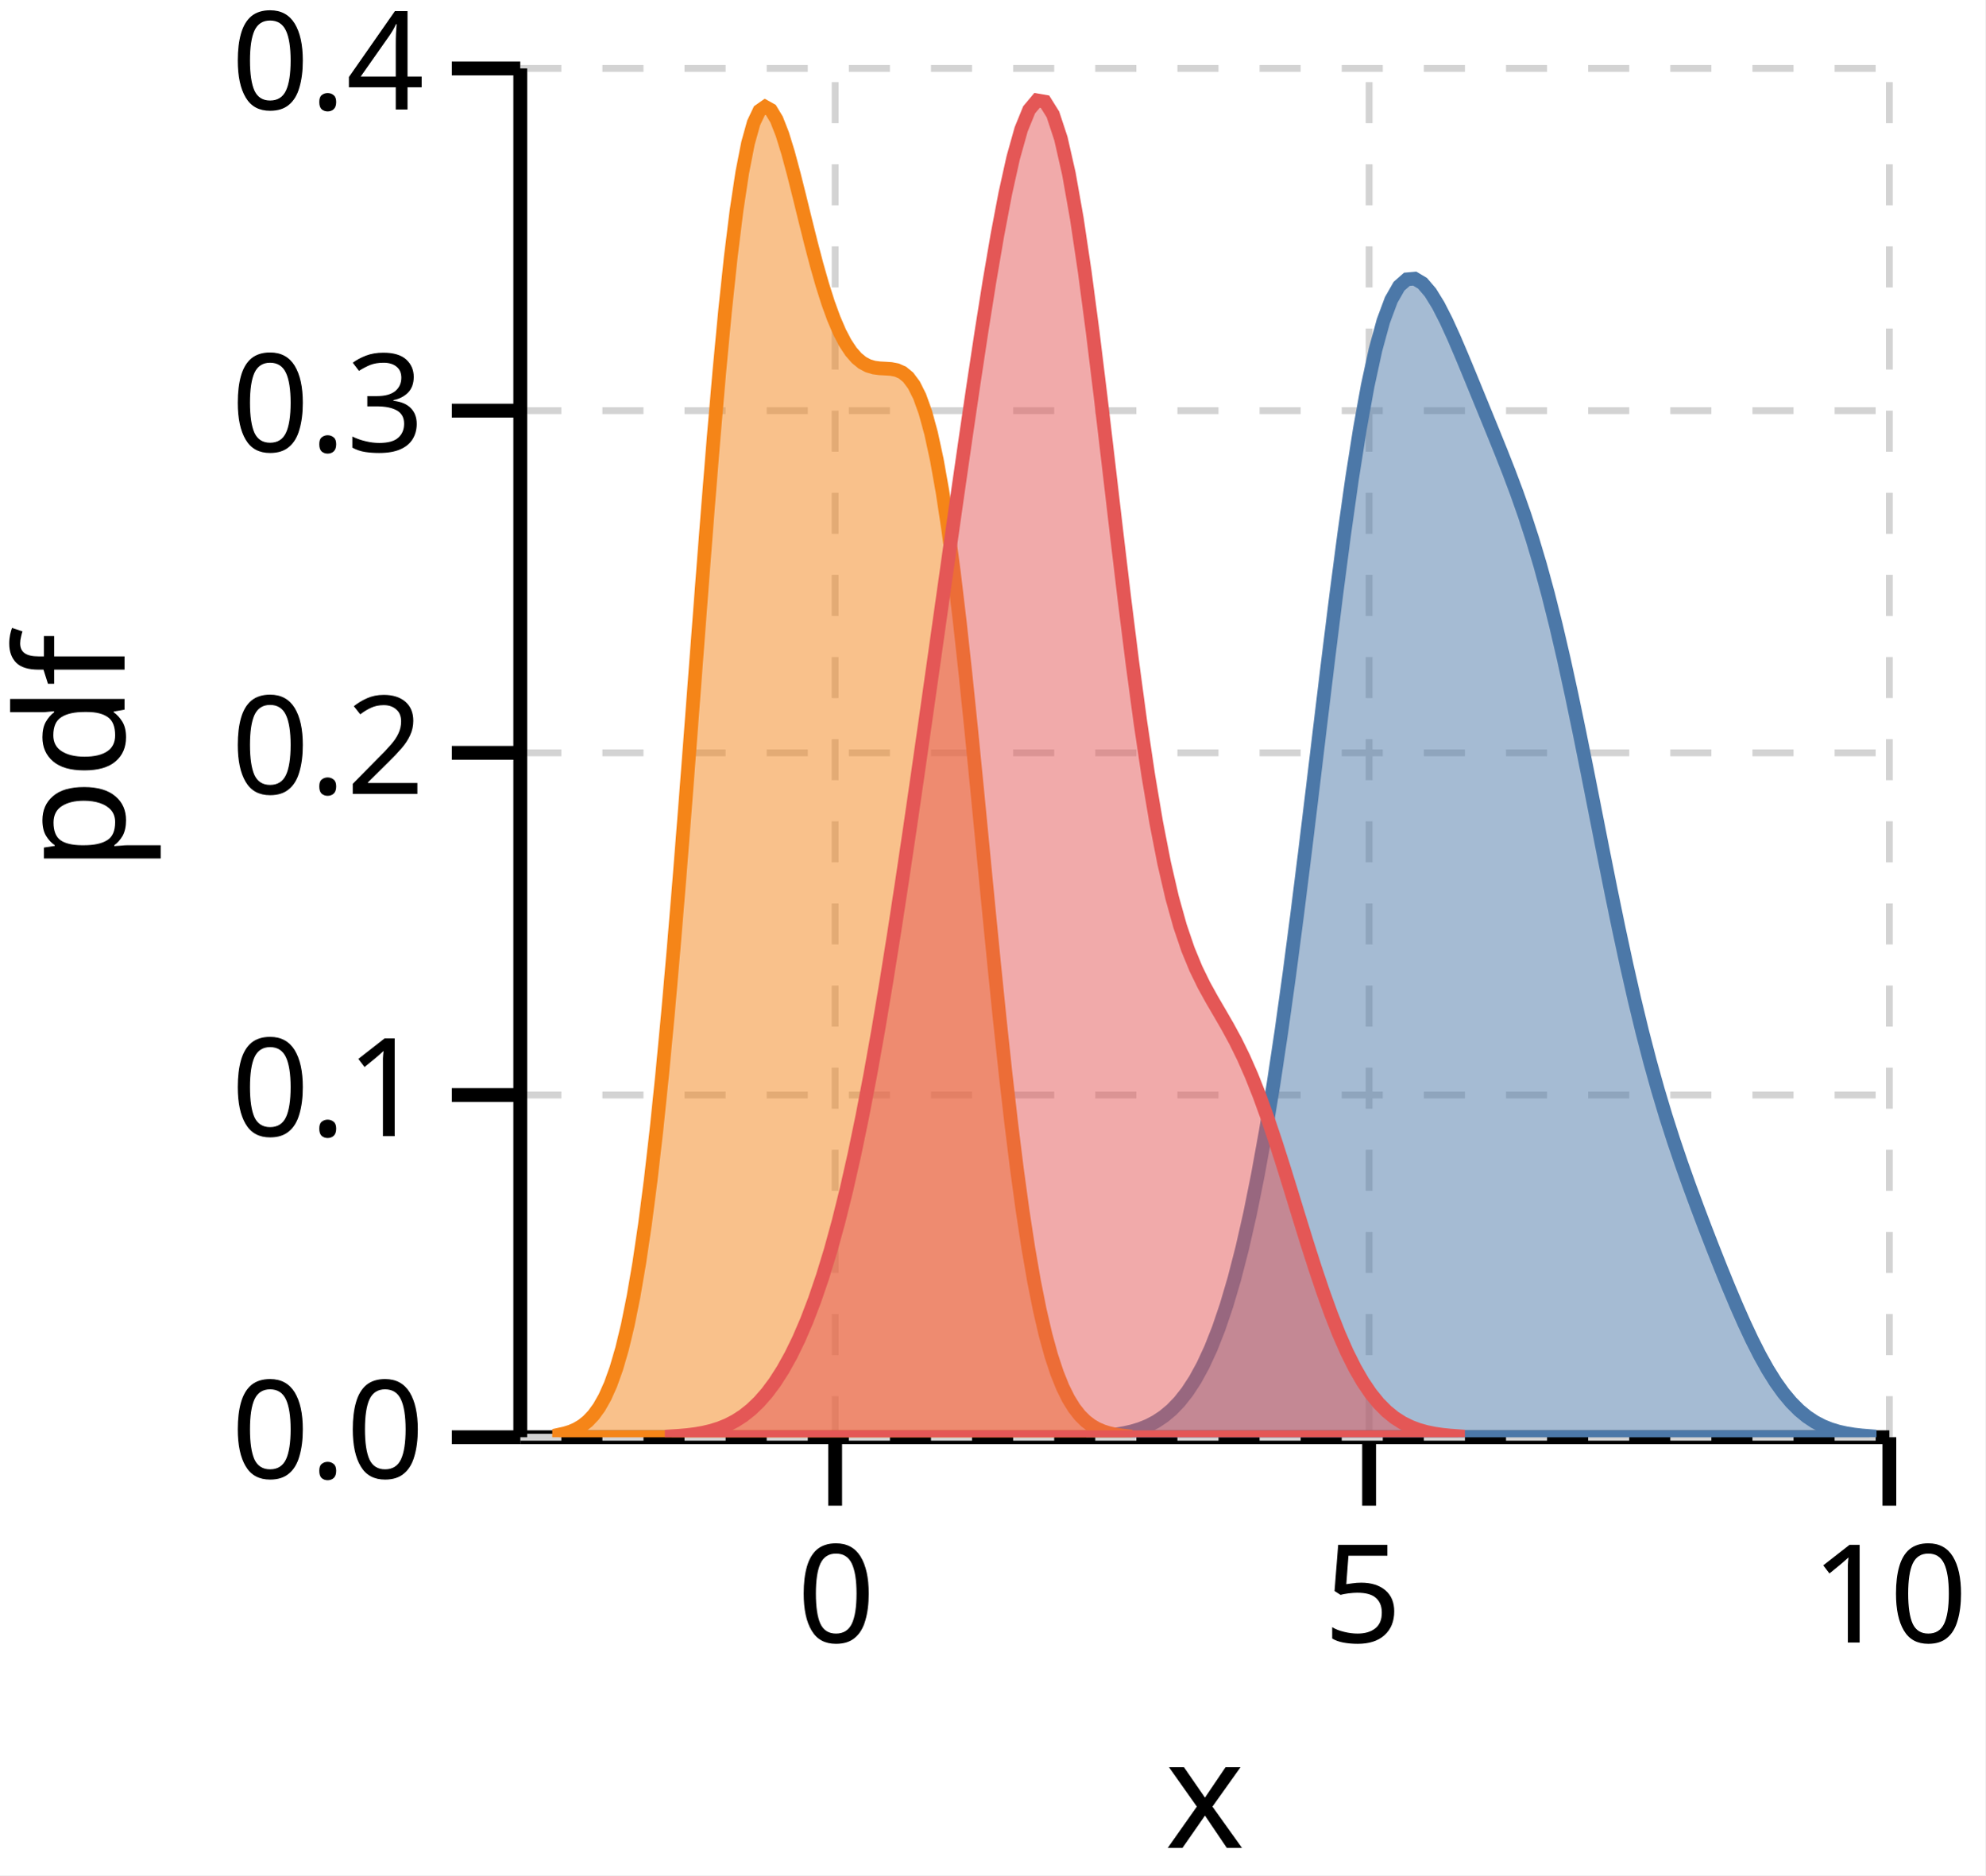
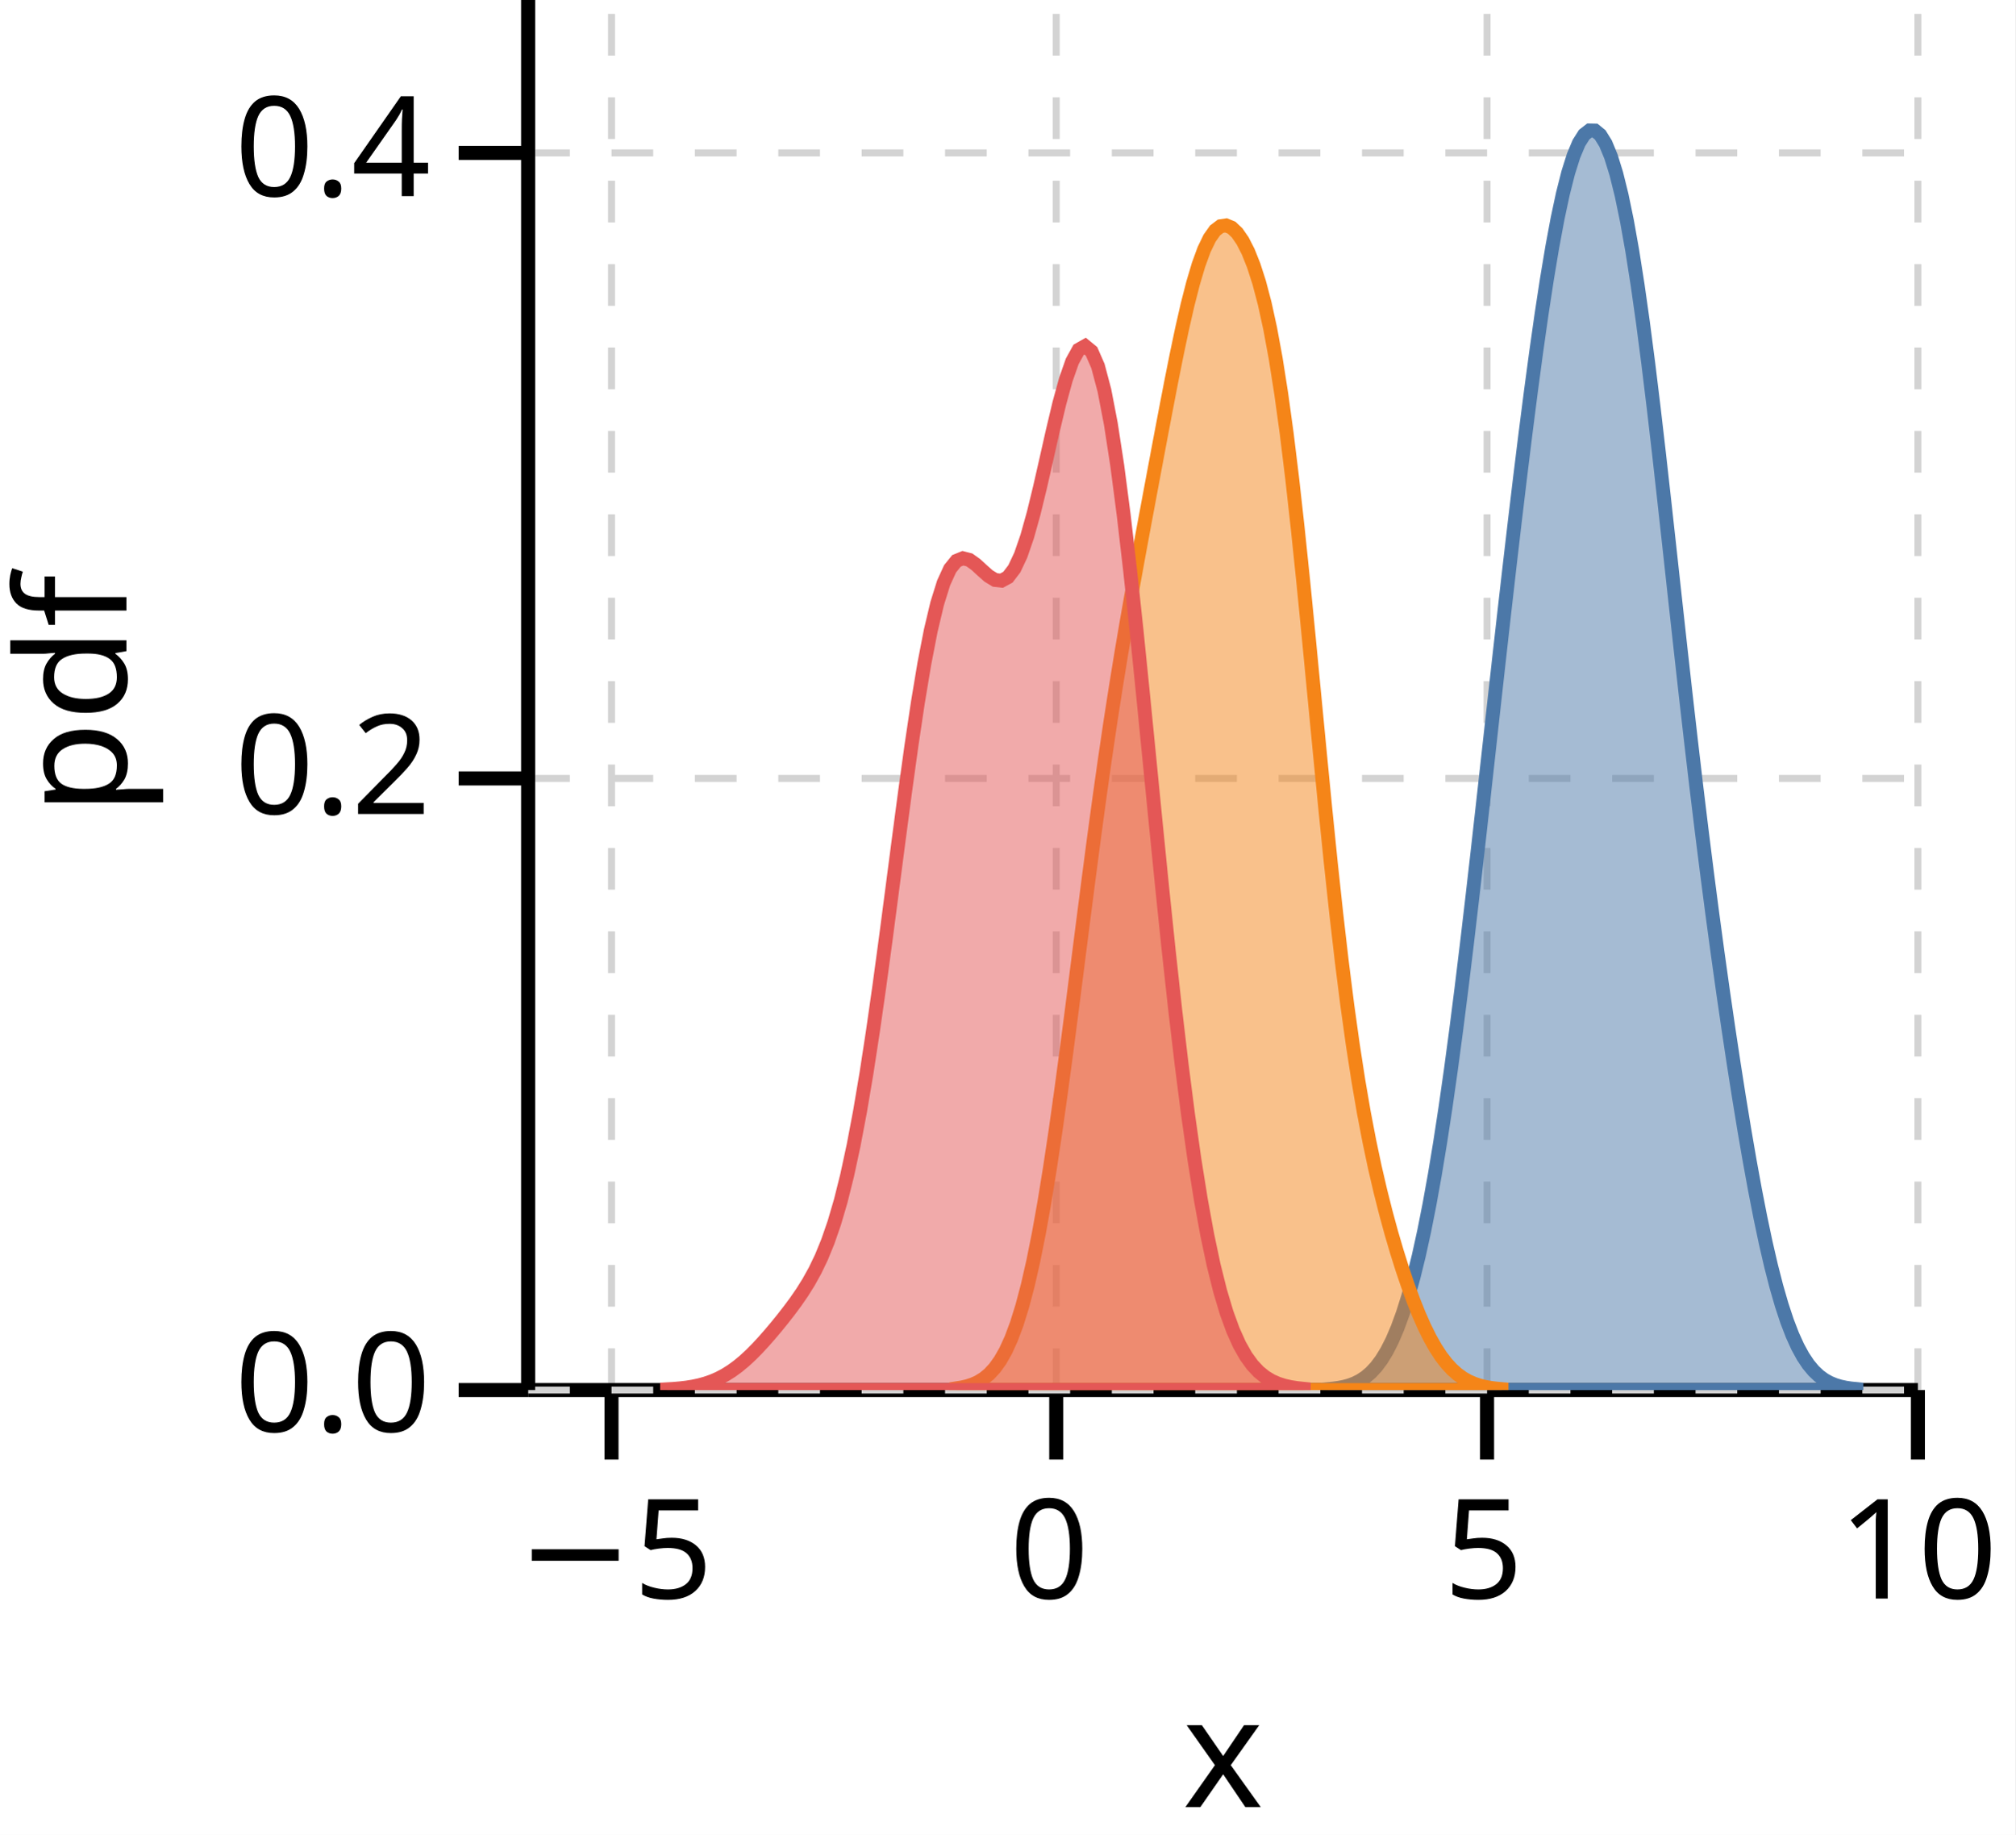
- <svg xmlns="http://www.w3.org/2000/svg" version="1.1" class="marks" width="145" height="137" viewBox="0 0 145 137">
-   <rect width="145" height="137" fill="white" />
-   <g fill="none" stroke-miterlimit="10" transform="translate(38,5)">
+ <svg xmlns="http://www.w3.org/2000/svg" version="1.1" class="marks" width="145" height="132" viewBox="0 0 145 132">
+   <rect width="145" height="132" fill="white" />
+   <g fill="none" stroke-miterlimit="10" transform="translate(38,0)">
    <g class="mark-group role-frame root" role="graphics-object" aria-roledescription="group mark container">
      <g transform="translate(0,0)">
        <path class="background" aria-hidden="true" d="M0,0h100v100h-100Z" />
        <g>
-           <g class="mark-group role-axis" role="graphics-symbol" aria-roledescription="axis" aria-label="X-axis titled 'x' for a linear scale with values from −3 to 10">
+           <g class="mark-group role-axis" role="graphics-symbol" aria-roledescription="axis" aria-label="X-axis titled 'x' for a linear scale with values from −6 to 10">
            <g transform="translate(0,100)">
              <path class="background" aria-hidden="true" d="M0,0h0v0h0Z" pointer-events="none" />
              <g>
                <g class="mark-rule role-axis-grid" pointer-events="none">
-                   <line transform="translate(23,0)" x2="0" y2="-100" stroke="lightgray" stroke-width="0.5" stroke-dasharray="3" opacity="1" />
-                   <line transform="translate(62,0)" x2="0" y2="-100" stroke="lightgray" stroke-width="0.5" stroke-dasharray="3" opacity="1" />
+                   <line transform="translate(6,0)" x2="0" y2="-100" stroke="lightgray" stroke-width="0.5" stroke-dasharray="3" opacity="1" />
+                   <line transform="translate(38,0)" x2="0" y2="-100" stroke="lightgray" stroke-width="0.5" stroke-dasharray="3" opacity="1" />
+                   <line transform="translate(69,0)" x2="0" y2="-100" stroke="lightgray" stroke-width="0.5" stroke-dasharray="3" opacity="1" />
                  <line transform="translate(100,0)" x2="0" y2="-100" stroke="lightgray" stroke-width="0.5" stroke-dasharray="3" opacity="1" />
                </g>
                <g class="mark-rule role-axis-tick" pointer-events="none">
-                   <line transform="translate(23,0)" x2="0" y2="5" stroke="black" stroke-width="1.01" opacity="1" />
-                   <line transform="translate(62,0)" x2="0" y2="5" stroke="black" stroke-width="1.01" opacity="1" />
+                   <line transform="translate(6,0)" x2="0" y2="5" stroke="black" stroke-width="1.01" opacity="1" />
+                   <line transform="translate(38,0)" x2="0" y2="5" stroke="black" stroke-width="1.01" opacity="1" />
+                   <line transform="translate(69,0)" x2="0" y2="5" stroke="black" stroke-width="1.01" opacity="1" />
                  <line transform="translate(100,0)" x2="0" y2="5" stroke="black" stroke-width="1.01" opacity="1" />
                </g>
                <g class="mark-text role-axis-label" pointer-events="none">
-                   <text text-anchor="middle" transform="translate(23.07692,15)" font-family="sans-serif" font-size="10px" font-style="normal" font-weight="400" fill="black" opacity="1">0</text>
-                   <text text-anchor="middle" transform="translate(61.53846,15)" font-family="sans-serif" font-size="10px" font-style="normal" font-weight="400" fill="black" opacity="1">5</text>
+                   <text text-anchor="middle" transform="translate(6.25,15)" font-family="sans-serif" font-size="10px" font-style="normal" font-weight="400" fill="black" opacity="1">−5</text>
+                   <text text-anchor="middle" transform="translate(37.5,15)" font-family="sans-serif" font-size="10px" font-style="normal" font-weight="400" fill="black" opacity="1">0</text>
+                   <text text-anchor="middle" transform="translate(68.75,15)" font-family="sans-serif" font-size="10px" font-style="normal" font-weight="400" fill="black" opacity="1">5</text>
                  <text text-anchor="middle" transform="translate(100,15)" font-family="sans-serif" font-size="10px" font-style="normal" font-weight="400" fill="black" opacity="1">10</text>
                </g>
                <g class="mark-rule role-axis-domain" pointer-events="none">
                  <line transform="translate(0,0)" x2="100" y2="0" stroke="black" stroke-width="1.01" opacity="1" />
                </g>
                <g class="mark-text role-axis-title" pointer-events="none">
                  <text text-anchor="middle" transform="translate(50,30)" font-family="sans-serif" font-size="11px" font-style="normal" font-weight="400" fill="black" opacity="1">x</text>
                </g>
              </g>
              <path class="foreground" aria-hidden="true" d="" pointer-events="none" display="none" />
            </g>
          </g>
-           <g class="mark-group role-axis" role="graphics-symbol" aria-roledescription="axis" aria-label="Y-axis titled 'pdf' for a linear scale with values from 0.0 to 0.4">
+           <g class="mark-group role-axis" role="graphics-symbol" aria-roledescription="axis" aria-label="Y-axis titled 'pdf' for a linear scale with values from 0.0 to 0.5">
            <g transform="translate(0,0)">
              <path class="background" aria-hidden="true" d="M0,0h0v0h0Z" pointer-events="none" />
              <g>
                <g class="mark-rule role-axis-grid" pointer-events="none">
                  <line transform="translate(0,100)" x2="100" y2="0" stroke="lightgray" stroke-width="0.5" stroke-dasharray="3" opacity="1" />
-                   <line transform="translate(0,75)" x2="100" y2="0" stroke="lightgray" stroke-width="0.5" stroke-dasharray="3" opacity="1" />
-                   <line transform="translate(0,50)" x2="100" y2="0" stroke="lightgray" stroke-width="0.5" stroke-dasharray="3" opacity="1" />
-                   <line transform="translate(0,25)" x2="100" y2="0" stroke="lightgray" stroke-width="0.5" stroke-dasharray="3" opacity="1" />
-                   <line transform="translate(0,0)" x2="100" y2="0" stroke="lightgray" stroke-width="0.5" stroke-dasharray="3" opacity="1" />
+                   <line transform="translate(0,56)" x2="100" y2="0" stroke="lightgray" stroke-width="0.5" stroke-dasharray="3" opacity="1" />
+                   <line transform="translate(0,11)" x2="100" y2="0" stroke="lightgray" stroke-width="0.5" stroke-dasharray="3" opacity="1" />
                </g>
                <g class="mark-rule role-axis-tick" pointer-events="none">
                  <line transform="translate(0,100)" x2="-5" y2="0" stroke="black" stroke-width="1.01" opacity="1" />
-                   <line transform="translate(0,75)" x2="-5" y2="0" stroke="black" stroke-width="1.01" opacity="1" />
-                   <line transform="translate(0,50)" x2="-5" y2="0" stroke="black" stroke-width="1.01" opacity="1" />
-                   <line transform="translate(0,25)" x2="-5" y2="0" stroke="black" stroke-width="1.01" opacity="1" />
-                   <line transform="translate(0,0)" x2="-5" y2="0" stroke="black" stroke-width="1.01" opacity="1" />
+                   <line transform="translate(0,56)" x2="-5" y2="0" stroke="black" stroke-width="1.01" opacity="1" />
+                   <line transform="translate(0,11)" x2="-5" y2="0" stroke="black" stroke-width="1.01" opacity="1" />
                </g>
                <g class="mark-text role-axis-label" pointer-events="none">
                  <text text-anchor="end" transform="translate(-7,103)" font-family="sans-serif" font-size="10px" font-style="normal" font-weight="400" fill="black" opacity="1">0.0</text>
-                   <text text-anchor="end" transform="translate(-7,78)" font-family="sans-serif" font-size="10px" font-style="normal" font-weight="400" fill="black" opacity="1">0.1</text>
-                   <text text-anchor="end" transform="translate(-7,53)" font-family="sans-serif" font-size="10px" font-style="normal" font-weight="400" fill="black" opacity="1">0.2</text>
-                   <text text-anchor="end" transform="translate(-7,28)" font-family="sans-serif" font-size="10px" font-style="normal" font-weight="400" fill="black" opacity="1">0.3</text>
-                   <text text-anchor="end" transform="translate(-7,3)" font-family="sans-serif" font-size="10px" font-style="normal" font-weight="400" fill="black" opacity="1">0.4</text>
+                   <text text-anchor="end" transform="translate(-7,58.55556)" font-family="sans-serif" font-size="10px" font-style="normal" font-weight="400" fill="black" opacity="1">0.2</text>
+                   <text text-anchor="end" transform="translate(-7,14.11111)" font-family="sans-serif" font-size="10px" font-style="normal" font-weight="400" fill="black" opacity="1">0.4</text>
                </g>
                <g class="mark-rule role-axis-domain" pointer-events="none">
                  <line transform="translate(0,100)" x2="0" y2="-100" stroke="black" stroke-width="1.01" opacity="1" />
                </g>
                <g class="mark-text role-axis-title" pointer-events="none">
                  <text text-anchor="middle" transform="translate(-26.90332,50) rotate(-90) translate(0,-2)" font-family="sans-serif" font-size="11px" font-style="normal" font-weight="400" fill="black" opacity="1">pdf</text>
                </g>
              </g>
              <path class="foreground" aria-hidden="true" d="" pointer-events="none" display="none" />
            </g>
          </g>
          <g class="mark-group role-scope" clip-path="url(#clip1)" role="graphics-object" aria-roledescription="group mark container">
            <g transform="translate(0,0)">
              <path class="background" aria-hidden="true" d="M0,0h0v0h0Z" />
              <g>
                <g class="mark-area role-mark" role="graphics-symbol" aria-roledescription="area mark container">
-                   <path d="M41.842,99.936L42.415,99.903L42.988,99.855L43.561,99.786L44.134,99.691L44.707,99.561L45.28,99.387L45.853,99.157L46.426,98.859L46.999,98.478L47.572,98L48.145,97.407L48.717,96.681L49.29,95.805L49.863,94.757L50.436,93.518L51.009,92.066L51.582,90.378L52.155,88.432L52.728,86.207L53.301,83.682L53.874,80.84L54.447,77.673L55.02,74.176L55.592,70.359L56.165,66.245L56.738,61.869L57.311,57.286L57.884,52.564L58.457,47.785L59.03,43.042L59.603,38.432L60.176,34.055L60.749,30.004L61.322,26.362L61.894,23.195L62.467,20.551L63.04,18.456L63.613,16.914L64.186,15.909L64.759,15.406L65.332,15.355L65.905,15.698L66.478,16.368L67.051,17.298L67.624,18.42L68.197,19.677L68.769,21.016L69.342,22.397L69.915,23.795L70.488,25.195L71.061,26.598L71.634,28.016L72.207,29.473L72.78,30.998L73.353,32.625L73.926,34.383L74.499,36.302L75.071,38.397L75.644,40.678L76.217,43.138L76.79,45.759L77.363,48.514L77.936,51.362L78.509,54.262L79.082,57.166L79.655,60.029L80.228,62.809L80.801,65.472L81.374,67.995L81.946,70.361L82.519,72.568L83.092,74.62L83.665,76.531L84.238,78.32L84.811,80.01L85.384,81.622L85.957,83.177L86.53,84.688L87.103,86.165L87.676,87.609L88.249,89.014L88.821,90.372L89.394,91.669L89.967,92.89L90.54,94.02L91.113,95.047L91.686,95.964L92.259,96.765L92.832,97.451L93.405,98.027L93.978,98.499L94.551,98.879L95.123,99.178L95.696,99.408L96.269,99.582L96.842,99.71L97.415,99.802L97.988,99.868L98.561,99.914L98.561,100L97.988,100L97.415,100L96.842,100L96.269,100L95.696,100L95.123,100L94.551,100L93.978,100L93.405,100L92.832,100L92.259,100L91.686,100L91.113,100L90.54,100L89.967,100L89.394,100L88.821,100L88.249,100L87.676,100L87.103,100L86.53,100L85.957,100L85.384,100L84.811,100L84.238,100L83.665,100L83.092,100L82.519,100L81.946,100L81.374,100L80.801,100L80.228,100L79.655,100L79.082,100L78.509,100L77.936,100L77.363,100L76.79,100L76.217,100L75.644,100L75.071,100L74.499,100L73.926,100L73.353,100L72.78,100L72.207,100L71.634,100L71.061,100L70.488,100L69.915,100L69.342,100L68.769,100L68.197,100L67.624,100L67.051,100L66.478,100L65.905,100L65.332,100L64.759,100L64.186,100L63.613,100L63.04,100L62.467,100L61.894,100L61.322,100L60.749,100L60.176,100L59.603,100L59.03,100L58.457,100L57.884,100L57.311,100L56.738,100L56.165,100L55.592,100L55.02,100L54.447,100L53.874,100L53.301,100L52.728,100L52.155,100L51.582,100L51.009,100L50.436,100L49.863,100L49.29,100L48.717,100L48.145,100L47.572,100L46.999,100L46.426,100L45.853,100L45.28,100L44.707,100L44.134,100L43.561,100L42.988,100L42.415,100L41.842,100Z" fill="#4c78a8" fill-opacity="0.5" stroke="#4c78a8" stroke-width="1" opacity="1" />
+                   <path d="M57.563,99.93L57.947,99.893L58.331,99.84L58.715,99.764L59.099,99.659L59.482,99.515L59.866,99.322L60.25,99.07L60.634,98.744L61.018,98.332L61.402,97.819L61.786,97.191L62.17,96.435L62.554,95.537L62.938,94.486L63.322,93.273L63.706,91.887L64.09,90.322L64.474,88.571L64.858,86.631L65.242,84.5L65.626,82.177L66.01,79.666L66.394,76.973L66.777,74.109L67.161,71.088L67.545,67.931L67.929,64.659L68.313,61.3L68.697,57.881L69.081,54.428L69.465,50.968L69.849,47.524L70.233,44.115L70.617,40.759L71.001,37.471L71.385,34.265L71.769,31.155L72.153,28.161L72.537,25.302L72.921,22.602L73.305,20.089L73.689,17.789L74.072,15.729L74.456,13.932L74.84,12.418L75.224,11.201L75.608,10.287L75.992,9.681L76.376,9.383L76.76,9.391L77.144,9.705L77.528,10.325L77.912,11.252L78.296,12.488L78.68,14.034L79.064,15.889L79.448,18.046L79.832,20.491L80.216,23.203L80.6,26.152L80.984,29.301L81.368,32.607L81.751,36.025L82.135,39.509L82.519,43.014L82.903,46.501L83.287,49.937L83.671,53.297L84.055,56.564L84.439,59.726L84.823,62.78L85.207,65.726L85.591,68.567L85.975,71.308L86.359,73.95L86.743,76.494L87.127,78.939L87.511,81.278L87.895,83.503L88.279,85.604L88.663,87.569L89.046,89.386L89.43,91.047L89.814,92.544L90.198,93.873L90.582,95.036L90.966,96.036L91.35,96.882L91.734,97.586L92.118,98.16L92.502,98.62L92.886,98.983L93.27,99.263L93.654,99.475L94.038,99.632L94.422,99.747L94.806,99.829L95.19,99.887L95.574,99.926L95.574,100L95.19,100L94.806,100L94.422,100L94.038,100L93.654,100L93.27,100L92.886,100L92.502,100L92.118,100L91.734,100L91.35,100L90.966,100L90.582,100L90.198,100L89.814,100L89.43,100L89.046,100L88.663,100L88.279,100L87.895,100L87.511,100L87.127,100L86.743,100L86.359,100L85.975,100L85.591,100L85.207,100L84.823,100L84.439,100L84.055,100L83.671,100L83.287,100L82.903,100L82.519,100L82.135,100L81.751,100L81.368,100L80.984,100L80.6,100L80.216,100L79.832,100L79.448,100L79.064,100L78.68,100L78.296,100L77.912,100L77.528,100L77.144,100L76.76,100L76.376,100L75.992,100L75.608,100L75.224,100L74.84,100L74.456,100L74.072,100L73.689,100L73.305,100L72.921,100L72.537,100L72.153,100L71.769,100L71.385,100L71.001,100L70.617,100L70.233,100L69.849,100L69.465,100L69.081,100L68.697,100L68.313,100L67.929,100L67.545,100L67.161,100L66.777,100L66.394,100L66.01,100L65.626,100L65.242,100L64.858,100L64.474,100L64.09,100L63.706,100L63.322,100L62.938,100L62.554,100L62.17,100L61.786,100L61.402,100L61.018,100L60.634,100L60.25,100L59.866,100L59.482,100L59.099,100L58.715,100L58.331,100L57.947,100L57.563,100Z" fill="#4c78a8" fill-opacity="0.5" stroke="#4c78a8" stroke-width="1" opacity="1" />
                </g>
              </g>
              <path class="foreground" aria-hidden="true" d="" display="none" />
            </g>
            <g transform="translate(0,0)">
              <path class="background" aria-hidden="true" d="M0,0h0v0h0Z" />
              <g>
                <g class="mark-area role-mark" role="graphics-symbol" aria-roledescription="area mark container">
-                   <path d="M2.836,99.808L3.254,99.716L3.672,99.587L4.09,99.407L4.508,99.161L4.926,98.829L5.344,98.39L5.762,97.815L6.18,97.077L6.598,96.142L7.016,94.975L7.434,93.541L7.852,91.803L8.27,89.73L8.688,87.291L9.106,84.464L9.524,81.235L9.942,77.598L10.36,73.561L10.778,69.145L11.196,64.383L11.614,59.324L12.032,54.031L12.45,48.578L12.868,43.052L13.286,37.546L13.704,32.16L14.122,26.996L14.54,22.15L14.958,17.716L15.376,13.775L15.794,10.392L16.212,7.617L16.63,5.475L17.048,3.973L17.466,3.094L17.884,2.8L18.302,3.034L18.72,3.726L19.138,4.792L19.556,6.146L19.974,7.698L20.392,9.365L20.81,11.07L21.228,12.745L21.646,14.337L22.064,15.806L22.482,17.124L22.9,18.273L23.318,19.248L23.736,20.049L24.154,20.684L24.572,21.163L24.99,21.504L25.408,21.725L25.826,21.85L26.244,21.906L26.662,21.928L27.08,21.956L27.498,22.036L27.916,22.219L28.334,22.562L28.752,23.122L29.17,23.957L29.588,25.119L30.006,26.65L30.424,28.582L30.842,30.93L31.26,33.692L31.678,36.85L32.096,40.367L32.514,44.189L32.932,48.251L33.35,52.479L33.768,56.793L34.186,61.113L34.604,65.363L35.022,69.471L35.44,73.379L35.858,77.037L36.276,80.407L36.694,83.467L37.112,86.205L37.53,88.619L37.948,90.717L38.366,92.516L38.784,94.037L39.202,95.305L39.62,96.347L40.038,97.193L40.456,97.869L40.874,98.403L41.292,98.818L41.71,99.137L42.128,99.378L42.546,99.557L42.964,99.689L43.382,99.785L43.8,99.853L44.218,99.901L44.218,100L43.8,100L43.382,100L42.964,100L42.546,100L42.128,100L41.71,100L41.292,100L40.874,100L40.456,100L40.038,100L39.62,100L39.202,100L38.784,100L38.366,100L37.948,100L37.53,100L37.112,100L36.694,100L36.276,100L35.858,100L35.44,100L35.022,100L34.604,100L34.186,100L33.768,100L33.35,100L32.932,100L32.514,100L32.096,100L31.678,100L31.26,100L30.842,100L30.424,100L30.006,100L29.588,100L29.17,100L28.752,100L28.334,100L27.916,100L27.498,100L27.08,100L26.662,100L26.244,100L25.826,100L25.408,100L24.99,100L24.572,100L24.154,100L23.736,100L23.318,100L22.9,100L22.482,100L22.064,100L21.646,100L21.228,100L20.81,100L20.392,100L19.974,100L19.556,100L19.138,100L18.72,100L18.302,100L17.884,100L17.466,100L17.048,100L16.63,100L16.212,100L15.794,100L15.376,100L14.958,100L14.54,100L14.122,100L13.704,100L13.286,100L12.868,100L12.45,100L12.032,100L11.614,100L11.196,100L10.778,100L10.36,100L9.942,100L9.524,100L9.106,100L8.688,100L8.27,100L7.852,100L7.434,100L7.016,100L6.598,100L6.18,100L5.762,100L5.344,100L4.926,100L4.508,100L4.09,100L3.672,100L3.254,100L2.836,100Z" fill="#f58518" fill-opacity="0.5" stroke="#f58518" stroke-width="1" opacity="1" />
+                   <path d="M30.802,99.877L31.199,99.814L31.595,99.723L31.992,99.593L32.388,99.414L32.784,99.17L33.181,98.844L33.577,98.415L33.973,97.862L34.37,97.163L34.766,96.293L35.162,95.231L35.559,93.956L35.955,92.454L36.351,90.714L36.748,88.733L37.144,86.516L37.54,84.076L37.937,81.435L38.333,78.621L38.73,75.671L39.126,72.624L39.522,69.524L39.919,66.414L40.315,63.335L40.711,60.321L41.108,57.402L41.504,54.598L41.9,51.919L42.297,49.368L42.693,46.936L43.089,44.608L43.486,42.363L43.882,40.178L44.278,38.032L44.675,35.906L45.071,33.789L45.467,31.679L45.864,29.587L46.26,27.532L46.657,25.544L47.053,23.661L47.449,21.924L47.846,20.373L48.242,19.041L48.638,17.957L49.035,17.133L49.431,16.574L49.827,16.273L50.224,16.213L50.62,16.378L51.016,16.752L51.413,17.326L51.809,18.101L52.205,19.092L52.602,20.322L52.998,21.825L53.394,23.637L53.791,25.79L54.187,28.308L54.584,31.196L54.98,34.44L55.376,38.005L55.773,41.832L56.169,45.849L56.565,49.969L56.962,54.1L57.358,58.157L57.754,62.059L58.151,65.746L58.547,69.171L58.943,72.31L59.34,75.157L59.736,77.722L60.132,80.027L60.529,82.1L60.925,83.975L61.322,85.683L61.718,87.252L62.114,88.704L62.511,90.054L62.907,91.312L63.303,92.481L63.7,93.562L64.096,94.552L64.492,95.449L64.889,96.249L65.285,96.952L65.681,97.561L66.078,98.077L66.474,98.508L66.87,98.861L67.267,99.145L67.663,99.368L68.059,99.541L68.456,99.673L68.852,99.77L69.249,99.842L69.645,99.893L70.041,99.929L70.041,100L69.645,100L69.249,100L68.852,100L68.456,100L68.059,100L67.663,100L67.267,100L66.87,100L66.474,100L66.078,100L65.681,100L65.285,100L64.889,100L64.492,100L64.096,100L63.7,100L63.303,100L62.907,100L62.511,100L62.114,100L61.718,100L61.322,100L60.925,100L60.529,100L60.132,100L59.736,100L59.34,100L58.943,100L58.547,100L58.151,100L57.754,100L57.358,100L56.962,100L56.565,100L56.169,100L55.773,100L55.376,100L54.98,100L54.584,100L54.187,100L53.791,100L53.394,100L52.998,100L52.602,100L52.205,100L51.809,100L51.413,100L51.016,100L50.62,100L50.224,100L49.827,100L49.431,100L49.035,100L48.638,100L48.242,100L47.846,100L47.449,100L47.053,100L46.657,100L46.26,100L45.864,100L45.467,100L45.071,100L44.675,100L44.278,100L43.882,100L43.486,100L43.089,100L42.693,100L42.297,100L41.9,100L41.504,100L41.108,100L40.711,100L40.315,100L39.919,100L39.522,100L39.126,100L38.73,100L38.333,100L37.937,100L37.54,100L37.144,100L36.748,100L36.351,100L35.955,100L35.559,100L35.162,100L34.766,100L34.37,100L33.973,100L33.577,100L33.181,100L32.784,100L32.388,100L31.992,100L31.595,100L31.199,100L30.802,100Z" fill="#f58518" fill-opacity="0.5" stroke="#f58518" stroke-width="1" opacity="1" />
                </g>
              </g>
              <path class="foreground" aria-hidden="true" d="" display="none" />
            </g>
            <g transform="translate(0,0)">
              <path class="background" aria-hidden="true" d="M0,0h0v0h0Z" />
              <g>
                <g class="mark-area role-mark" role="graphics-symbol" aria-roledescription="area mark container">
-                   <path d="M11.059,99.928L11.639,99.891L12.219,99.838L12.799,99.764L13.379,99.662L13.96,99.525L14.54,99.344L15.12,99.109L15.7,98.81L16.28,98.436L16.861,97.976L17.441,97.42L18.021,96.757L18.601,95.978L19.181,95.071L19.762,94.028L20.342,92.839L20.922,91.491L21.502,89.973L22.082,88.271L22.663,86.371L23.243,84.261L23.823,81.927L24.403,79.362L24.983,76.562L25.564,73.529L26.144,70.275L26.724,66.816L27.304,63.178L27.884,59.388L28.465,55.479L29.045,51.482L29.625,47.426L30.205,43.335L30.785,39.231L31.365,35.131L31.946,31.055L32.526,27.025L33.106,23.072L33.686,19.239L34.266,15.585L34.847,12.185L35.427,9.129L36.007,6.515L36.587,4.447L37.167,3.024L37.748,2.33L38.328,2.431L38.908,3.361L39.488,5.12L40.068,7.673L40.649,10.95L41.229,14.849L41.809,19.242L42.389,23.984L42.969,28.921L43.55,33.9L44.13,38.777L44.71,43.425L45.29,47.739L45.87,51.644L46.451,55.091L47.031,58.063L47.611,60.572L48.191,62.654L48.771,64.364L49.352,65.774L49.932,66.965L50.512,68.017L51.092,69.01L51.672,70.014L52.253,71.085L52.833,72.267L53.413,73.585L53.993,75.048L54.573,76.651L55.154,78.375L55.734,80.191L56.314,82.065L56.894,83.958L57.474,85.83L58.055,87.646L58.635,89.371L59.215,90.979L59.795,92.45L60.375,93.772L60.956,94.936L61.536,95.944L62.116,96.8L62.696,97.515L63.276,98.1L63.856,98.571L64.437,98.942L65.017,99.23L65.597,99.449L66.177,99.612L66.757,99.732L67.338,99.818L67.918,99.878L68.498,99.92L68.498,100L67.918,100L67.338,100L66.757,100L66.177,100L65.597,100L65.017,100L64.437,100L63.856,100L63.276,100L62.696,100L62.116,100L61.536,100L60.956,100L60.375,100L59.795,100L59.215,100L58.635,100L58.055,100L57.474,100L56.894,100L56.314,100L55.734,100L55.154,100L54.573,100L53.993,100L53.413,100L52.833,100L52.253,100L51.672,100L51.092,100L50.512,100L49.932,100L49.352,100L48.771,100L48.191,100L47.611,100L47.031,100L46.451,100L45.87,100L45.29,100L44.71,100L44.13,100L43.55,100L42.969,100L42.389,100L41.809,100L41.229,100L40.649,100L40.068,100L39.488,100L38.908,100L38.328,100L37.748,100L37.167,100L36.587,100L36.007,100L35.427,100L34.847,100L34.266,100L33.686,100L33.106,100L32.526,100L31.946,100L31.365,100L30.785,100L30.205,100L29.625,100L29.045,100L28.465,100L27.884,100L27.304,100L26.724,100L26.144,100L25.564,100L24.983,100L24.403,100L23.823,100L23.243,100L22.663,100L22.082,100L21.502,100L20.922,100L20.342,100L19.762,100L19.181,100L18.601,100L18.021,100L17.441,100L16.861,100L16.28,100L15.7,100L15.12,100L14.54,100L13.96,100L13.379,100L12.799,100L12.219,100L11.639,100L11.059,100Z" fill="#e45756" fill-opacity="0.5" stroke="#e45756" stroke-width="1" opacity="1" />
+                   <path d="M10.001,99.944L10.464,99.917L10.926,99.877L11.389,99.823L11.852,99.749L12.315,99.651L12.777,99.524L13.24,99.362L13.703,99.162L14.165,98.918L14.628,98.628L15.091,98.291L15.553,97.908L16.016,97.481L16.479,97.014L16.941,96.515L17.404,95.988L17.867,95.438L18.33,94.867L18.792,94.273L19.255,93.649L19.718,92.978L20.18,92.241L20.643,91.407L21.106,90.443L21.568,89.312L22.031,87.975L22.494,86.395L22.957,84.543L23.419,82.399L23.882,79.954L24.345,77.215L24.807,74.205L25.27,70.963L25.733,67.543L26.195,64.016L26.658,60.462L27.121,56.969L27.583,53.628L28.046,50.527L28.509,47.749L28.972,45.362L29.434,43.415L29.897,41.934L30.36,40.92L30.822,40.347L31.285,40.159L31.748,40.278L32.21,40.606L32.673,41.032L33.136,41.441L33.598,41.721L34.061,41.774L34.524,41.523L34.987,40.915L35.449,39.933L35.912,38.59L36.375,36.931L36.837,35.034L37.3,33L37.763,30.948L38.225,29.009L38.688,27.316L39.151,25.995L39.614,25.158L40.076,24.897L40.539,25.277L41.002,26.335L41.464,28.077L41.927,30.479L42.39,33.49L42.852,37.036L43.315,41.026L43.778,45.355L44.24,49.915L44.703,54.596L45.166,59.294L45.629,63.914L46.091,68.371L46.554,72.596L47.017,76.534L47.479,80.145L47.942,83.405L48.405,86.303L48.867,88.839L49.33,91.024L49.793,92.878L50.255,94.427L50.718,95.7L51.181,96.73L51.644,97.55L52.106,98.191L52.569,98.686L53.032,99.059L53.494,99.338L53.957,99.541L54.42,99.687L54.882,99.79L55.345,99.862L55.808,99.91L55.808,100L55.345,100L54.882,100L54.42,100L53.957,100L53.494,100L53.032,100L52.569,100L52.106,100L51.644,100L51.181,100L50.718,100L50.255,100L49.793,100L49.33,100L48.867,100L48.405,100L47.942,100L47.479,100L47.017,100L46.554,100L46.091,100L45.629,100L45.166,100L44.703,100L44.24,100L43.778,100L43.315,100L42.852,100L42.39,100L41.927,100L41.464,100L41.002,100L40.539,100L40.076,100L39.614,100L39.151,100L38.688,100L38.225,100L37.763,100L37.3,100L36.837,100L36.375,100L35.912,100L35.449,100L34.987,100L34.524,100L34.061,100L33.598,100L33.136,100L32.673,100L32.21,100L31.748,100L31.285,100L30.822,100L30.36,100L29.897,100L29.434,100L28.972,100L28.509,100L28.046,100L27.583,100L27.121,100L26.658,100L26.195,100L25.733,100L25.27,100L24.807,100L24.345,100L23.882,100L23.419,100L22.957,100L22.494,100L22.031,100L21.568,100L21.106,100L20.643,100L20.18,100L19.718,100L19.255,100L18.792,100L18.33,100L17.867,100L17.404,100L16.941,100L16.479,100L16.016,100L15.553,100L15.091,100L14.628,100L14.165,100L13.703,100L13.24,100L12.777,100L12.315,100L11.852,100L11.389,100L10.926,100L10.464,100L10.001,100Z" fill="#e45756" fill-opacity="0.5" stroke="#e45756" stroke-width="1" opacity="1" />
                </g>
              </g>
              <path class="foreground" aria-hidden="true" d="" display="none" />
            </g>
          </g>
        </g>
        <path class="foreground" aria-hidden="true" d="" display="none" />
      </g>
    </g>
  </g>
  <defs>
    <clipPath id="clip1">
      <rect x="0" y="0" width="100" height="100" />
    </clipPath>
  </defs>
</svg>
